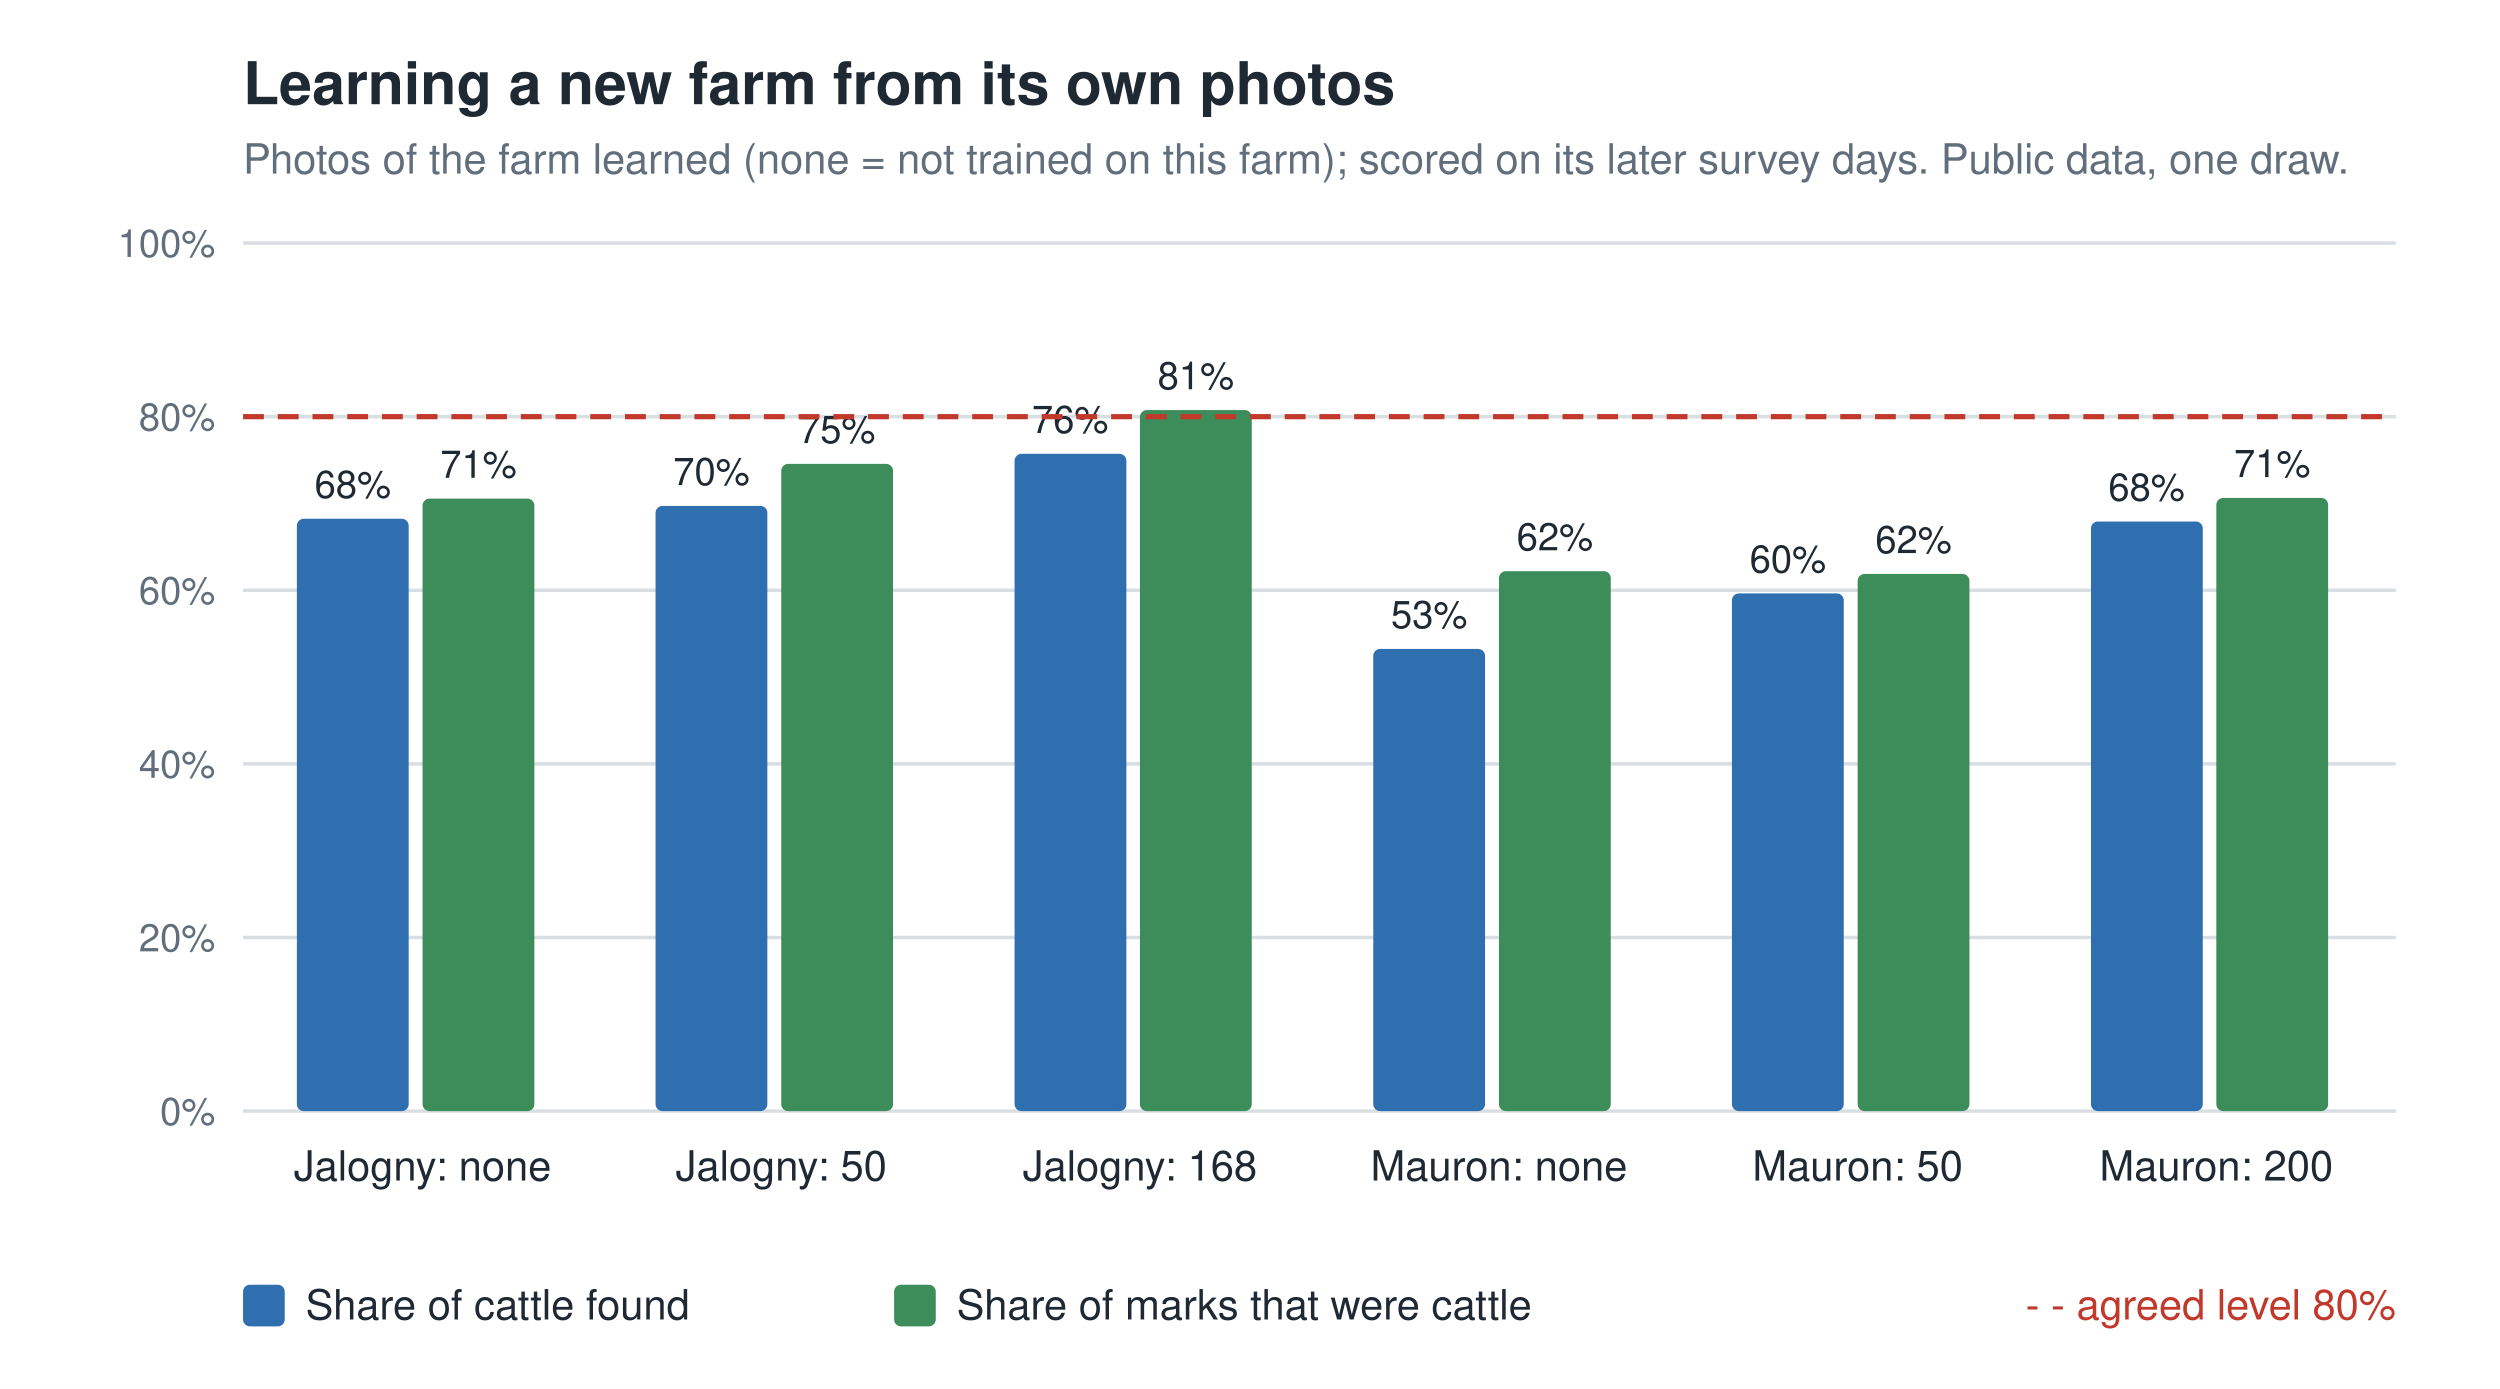
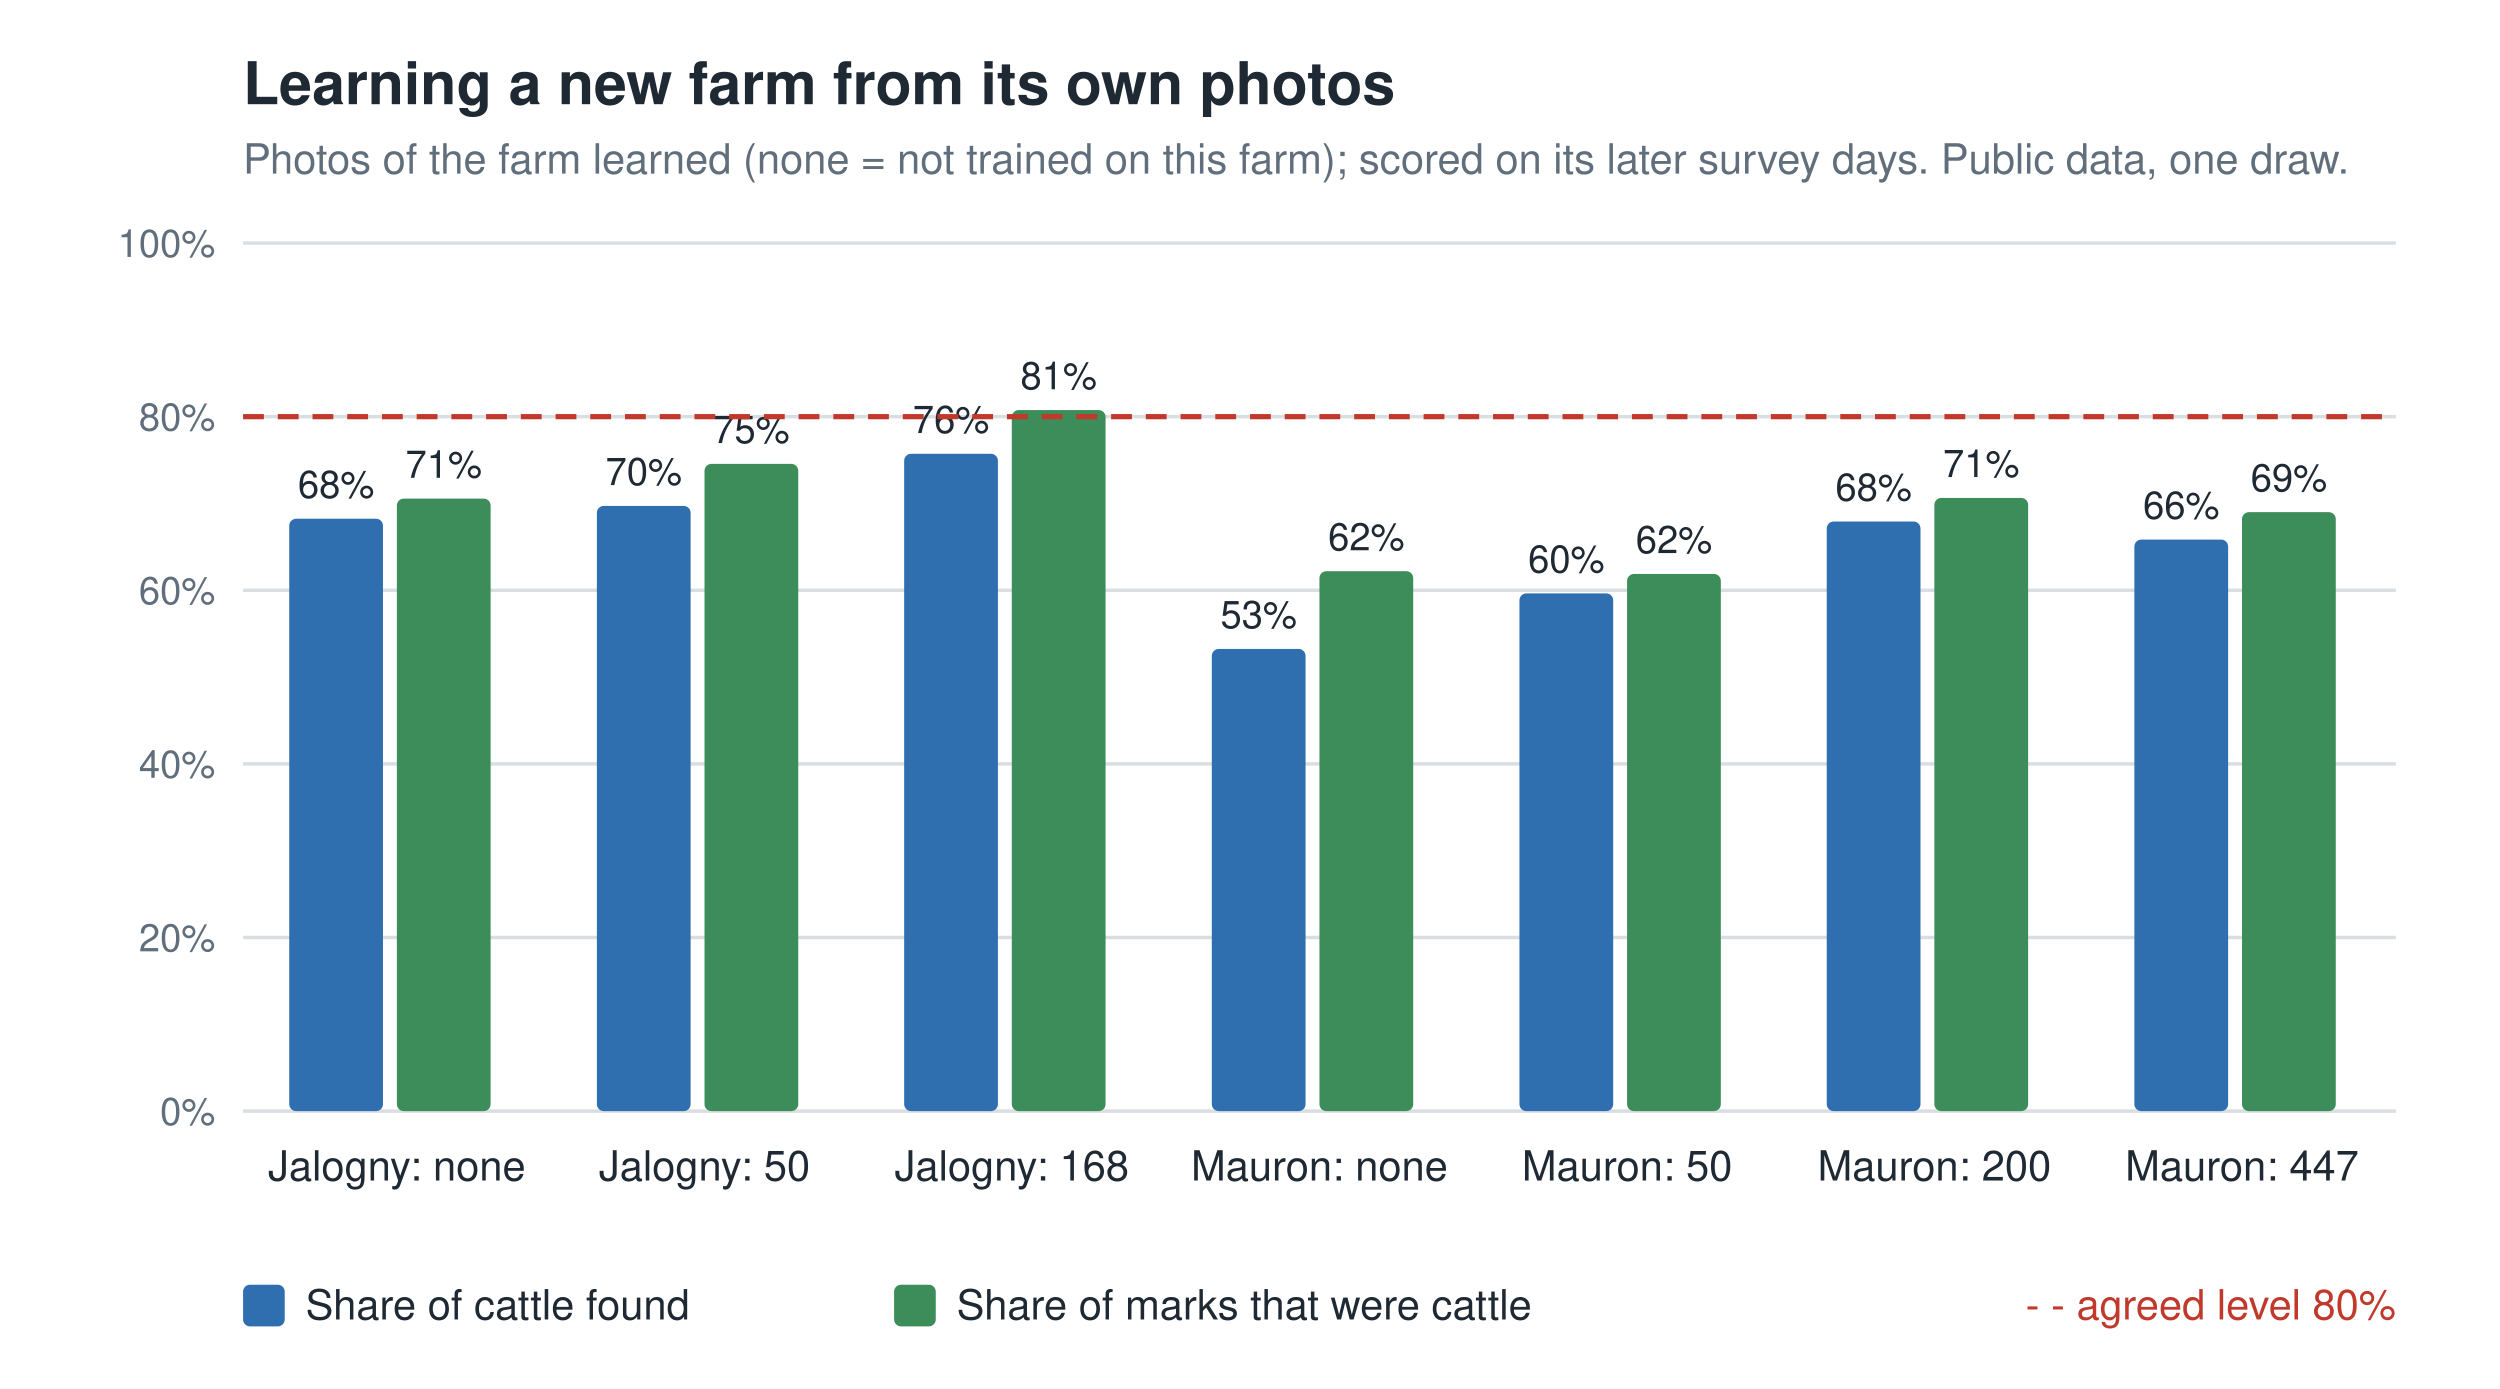
<svg xmlns="http://www.w3.org/2000/svg" width="720" height="400" viewBox="0 0 720 400" font-family="Helvetica, Arial, sans-serif">
  <rect width="720" height="400" fill="white" />
  <text x="70.0" y="30.0" font-size="17" fill="#1f2933" text-anchor="start" font-weight="bold">Learning a new farm from its own photos</text>
  <text x="70.0" y="50.0" font-size="12" fill="#616e7c" text-anchor="start" font-weight="normal">Photos of the farm learned (none = not trained on this farm); scored on its later survey days. Public data, one draw.</text>
  <line x1="70" x2="690" y1="320.0" y2="320.0" stroke="#d9dee3" />
  <text x="62.0" y="324.0" font-size="11" fill="#616e7c" text-anchor="end" font-weight="normal">0%</text>
  <line x1="70" x2="690" y1="270.0" y2="270.0" stroke="#d9dee3" />
  <text x="62.0" y="274.0" font-size="11" fill="#616e7c" text-anchor="end" font-weight="normal">20%</text>
  <line x1="70" x2="690" y1="220.0" y2="220.0" stroke="#d9dee3" />
  <text x="62.0" y="224.0" font-size="11" fill="#616e7c" text-anchor="end" font-weight="normal">40%</text>
  <line x1="70" x2="690" y1="170.0" y2="170.0" stroke="#d9dee3" />
  <text x="62.0" y="174.0" font-size="11" fill="#616e7c" text-anchor="end" font-weight="normal">60%</text>
  <line x1="70" x2="690" y1="120.0" y2="120.0" stroke="#d9dee3" />
  <text x="62.0" y="124.0" font-size="11" fill="#616e7c" text-anchor="end" font-weight="normal">80%</text>
  <line x1="70" x2="690" y1="70.0" y2="70.0" stroke="#d9dee3" />
  <text x="62.0" y="74.0" font-size="11" fill="#616e7c" text-anchor="end" font-weight="normal">100%</text>
-   <rect x="85.5" y="149.4" width="32.2" height="170.6" fill="#2f6fb0" rx="2" />
-   <text x="101.6" y="143.4" font-size="11" fill="#1f2933" text-anchor="middle" font-weight="normal">68%</text>
-   <rect x="121.7" y="143.6" width="32.2" height="176.4" fill="#3c8d5a" rx="2" />
-   <text x="137.8" y="137.6" font-size="11" fill="#1f2933" text-anchor="middle" font-weight="normal">71%</text>
-   <text x="121.7" y="340.0" font-size="12" fill="#1f2933" text-anchor="middle" font-weight="normal">Jalogny: none</text>
-   <rect x="188.8" y="145.7" width="32.2" height="174.3" fill="#2f6fb0" rx="2" />
-   <text x="204.9" y="139.7" font-size="11" fill="#1f2933" text-anchor="middle" font-weight="normal">70%</text>
-   <rect x="225.0" y="133.6" width="32.2" height="186.4" fill="#3c8d5a" rx="2" />
-   <text x="241.1" y="127.6" font-size="11" fill="#1f2933" text-anchor="middle" font-weight="normal">75%</text>
-   <text x="225.0" y="340.0" font-size="12" fill="#1f2933" text-anchor="middle" font-weight="normal">Jalogny: 50</text>
-   <rect x="292.2" y="130.7" width="32.2" height="189.3" fill="#2f6fb0" rx="2" />
-   <text x="308.2" y="124.7" font-size="11" fill="#1f2933" text-anchor="middle" font-weight="normal">76%</text>
-   <rect x="328.3" y="118.1" width="32.2" height="201.9" fill="#3c8d5a" rx="2" />
-   <text x="344.4" y="112.1" font-size="11" fill="#1f2933" text-anchor="middle" font-weight="normal">81%</text>
-   <text x="328.3" y="340.0" font-size="12" fill="#1f2933" text-anchor="middle" font-weight="normal">Jalogny: 168</text>
-   <rect x="395.5" y="186.9" width="32.2" height="133.1" fill="#2f6fb0" rx="2" />
-   <text x="411.6" y="180.9" font-size="11" fill="#1f2933" text-anchor="middle" font-weight="normal">53%</text>
-   <rect x="431.7" y="164.5" width="32.2" height="155.5" fill="#3c8d5a" rx="2" />
-   <text x="447.8" y="158.5" font-size="11" fill="#1f2933" text-anchor="middle" font-weight="normal">62%</text>
-   <text x="431.7" y="340.0" font-size="12" fill="#1f2933" text-anchor="middle" font-weight="normal">Mauron: none</text>
-   <rect x="498.8" y="170.9" width="32.2" height="149.1" fill="#2f6fb0" rx="2" />
-   <text x="514.9" y="164.9" font-size="11" fill="#1f2933" text-anchor="middle" font-weight="normal">60%</text>
-   <rect x="535.0" y="165.3" width="32.2" height="154.7" fill="#3c8d5a" rx="2" />
-   <text x="551.1" y="159.3" font-size="11" fill="#1f2933" text-anchor="middle" font-weight="normal">62%</text>
-   <text x="535.0" y="340.0" font-size="12" fill="#1f2933" text-anchor="middle" font-weight="normal">Mauron: 50</text>
-   <rect x="602.2" y="150.2" width="32.2" height="169.8" fill="#2f6fb0" rx="2" />
-   <text x="618.2" y="144.2" font-size="11" fill="#1f2933" text-anchor="middle" font-weight="normal">68%</text>
-   <rect x="638.3" y="143.4" width="32.2" height="176.6" fill="#3c8d5a" rx="2" />
-   <text x="654.4" y="137.4" font-size="11" fill="#1f2933" text-anchor="middle" font-weight="normal">71%</text>
-   <text x="638.3" y="340.0" font-size="12" fill="#1f2933" text-anchor="middle" font-weight="normal">Mauron: 200</text>
+   <rect x="83.3" y="149.4" width="27.0" height="170.6" fill="#2f6fb0" rx="2" />
+   <text x="96.8" y="143.4" font-size="11" fill="#1f2933" text-anchor="middle" font-weight="normal">68%</text>
+   <rect x="114.3" y="143.6" width="27.0" height="176.4" fill="#3c8d5a" rx="2" />
+   <text x="127.8" y="137.6" font-size="11" fill="#1f2933" text-anchor="middle" font-weight="normal">71%</text>
+   <text x="114.3" y="340.0" font-size="12" fill="#1f2933" text-anchor="middle" font-weight="normal">Jalogny: none</text>
+   <rect x="171.9" y="145.7" width="27.0" height="174.3" fill="#2f6fb0" rx="2" />
+   <text x="185.4" y="139.7" font-size="11" fill="#1f2933" text-anchor="middle" font-weight="normal">70%</text>
+   <rect x="202.9" y="133.6" width="27.0" height="186.4" fill="#3c8d5a" rx="2" />
+   <text x="216.4" y="127.6" font-size="11" fill="#1f2933" text-anchor="middle" font-weight="normal">75%</text>
+   <text x="202.9" y="340.0" font-size="12" fill="#1f2933" text-anchor="middle" font-weight="normal">Jalogny: 50</text>
+   <rect x="260.4" y="130.7" width="27.0" height="189.3" fill="#2f6fb0" rx="2" />
+   <text x="273.9" y="124.7" font-size="11" fill="#1f2933" text-anchor="middle" font-weight="normal">76%</text>
+   <rect x="291.4" y="118.1" width="27.0" height="201.9" fill="#3c8d5a" rx="2" />
+   <text x="304.9" y="112.1" font-size="11" fill="#1f2933" text-anchor="middle" font-weight="normal">81%</text>
+   <text x="291.4" y="340.0" font-size="12" fill="#1f2933" text-anchor="middle" font-weight="normal">Jalogny: 168</text>
+   <rect x="349.0" y="186.9" width="27.0" height="133.1" fill="#2f6fb0" rx="2" />
+   <text x="362.5" y="180.9" font-size="11" fill="#1f2933" text-anchor="middle" font-weight="normal">53%</text>
+   <rect x="380.0" y="164.5" width="27.0" height="155.5" fill="#3c8d5a" rx="2" />
+   <text x="393.5" y="158.5" font-size="11" fill="#1f2933" text-anchor="middle" font-weight="normal">62%</text>
+   <text x="380.0" y="340.0" font-size="12" fill="#1f2933" text-anchor="middle" font-weight="normal">Mauron: none</text>
+   <rect x="437.6" y="170.9" width="27.0" height="149.1" fill="#2f6fb0" rx="2" />
+   <text x="451.1" y="164.9" font-size="11" fill="#1f2933" text-anchor="middle" font-weight="normal">60%</text>
+   <rect x="468.6" y="165.3" width="27.0" height="154.7" fill="#3c8d5a" rx="2" />
+   <text x="482.1" y="159.3" font-size="11" fill="#1f2933" text-anchor="middle" font-weight="normal">62%</text>
+   <text x="468.6" y="340.0" font-size="12" fill="#1f2933" text-anchor="middle" font-weight="normal">Mauron: 50</text>
+   <rect x="526.1" y="150.2" width="27.0" height="169.8" fill="#2f6fb0" rx="2" />
+   <text x="539.6" y="144.2" font-size="11" fill="#1f2933" text-anchor="middle" font-weight="normal">68%</text>
+   <rect x="557.1" y="143.4" width="27.0" height="176.6" fill="#3c8d5a" rx="2" />
+   <text x="570.6" y="137.4" font-size="11" fill="#1f2933" text-anchor="middle" font-weight="normal">71%</text>
+   <text x="557.1" y="340.0" font-size="12" fill="#1f2933" text-anchor="middle" font-weight="normal">Mauron: 200</text>
+   <rect x="614.7" y="155.4" width="27.0" height="164.6" fill="#2f6fb0" rx="2" />
+   <text x="628.2" y="149.4" font-size="11" fill="#1f2933" text-anchor="middle" font-weight="normal">66%</text>
+   <rect x="645.7" y="147.5" width="27.0" height="172.5" fill="#3c8d5a" rx="2" />
+   <text x="659.2" y="141.5" font-size="11" fill="#1f2933" text-anchor="middle" font-weight="normal">69%</text>
+   <text x="645.7" y="340.0" font-size="12" fill="#1f2933" text-anchor="middle" font-weight="normal">Mauron: 447</text>
  <line x1="70" x2="690" y1="120.0" y2="120.0" stroke="#c0392b" stroke-dasharray="6 4" stroke-width="1.5" />
  <text x="690.0" y="380.0" font-size="12" fill="#c0392b" text-anchor="end" font-weight="normal">- - agreed level 80%</text>
  <rect x="70" y="370" width="12" height="12" fill="#2f6fb0" rx="2" />
  <text x="88.0" y="380.0" font-size="12" fill="#1f2933" text-anchor="start" font-weight="normal">Share of cattle found</text>
  <rect x="257.5" y="370" width="12" height="12" fill="#3c8d5a" rx="2" />
  <text x="275.5" y="380.0" font-size="12" fill="#1f2933" text-anchor="start" font-weight="normal">Share of marks that were cattle</text>
</svg>
